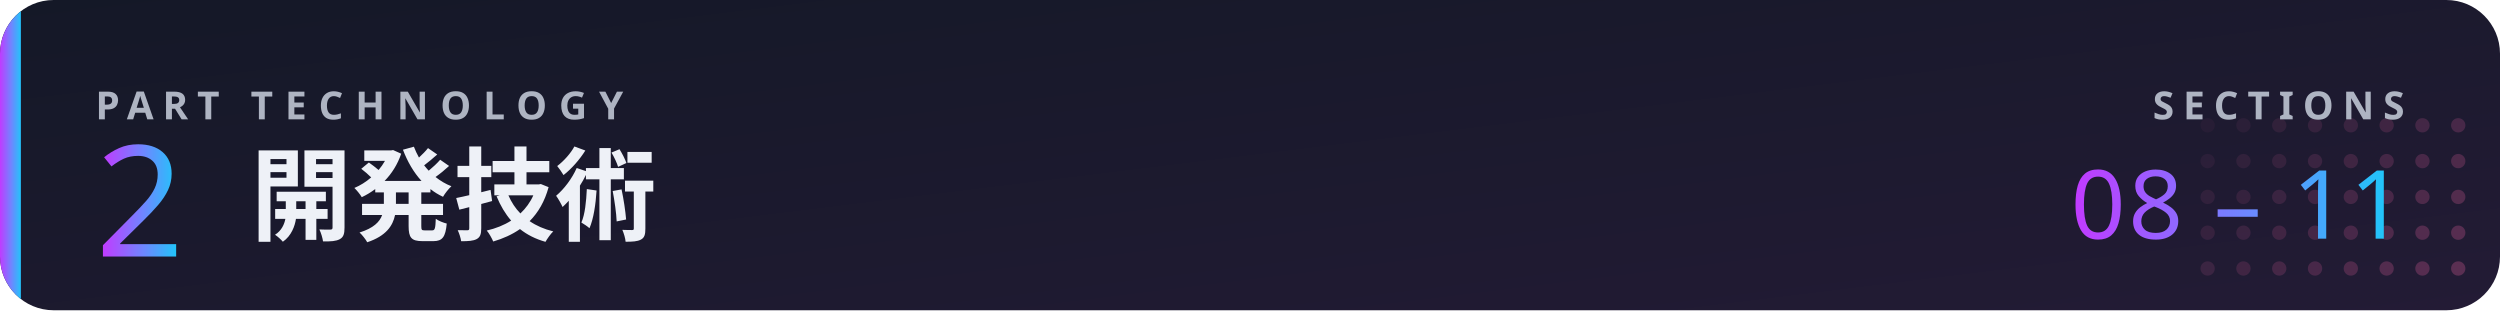
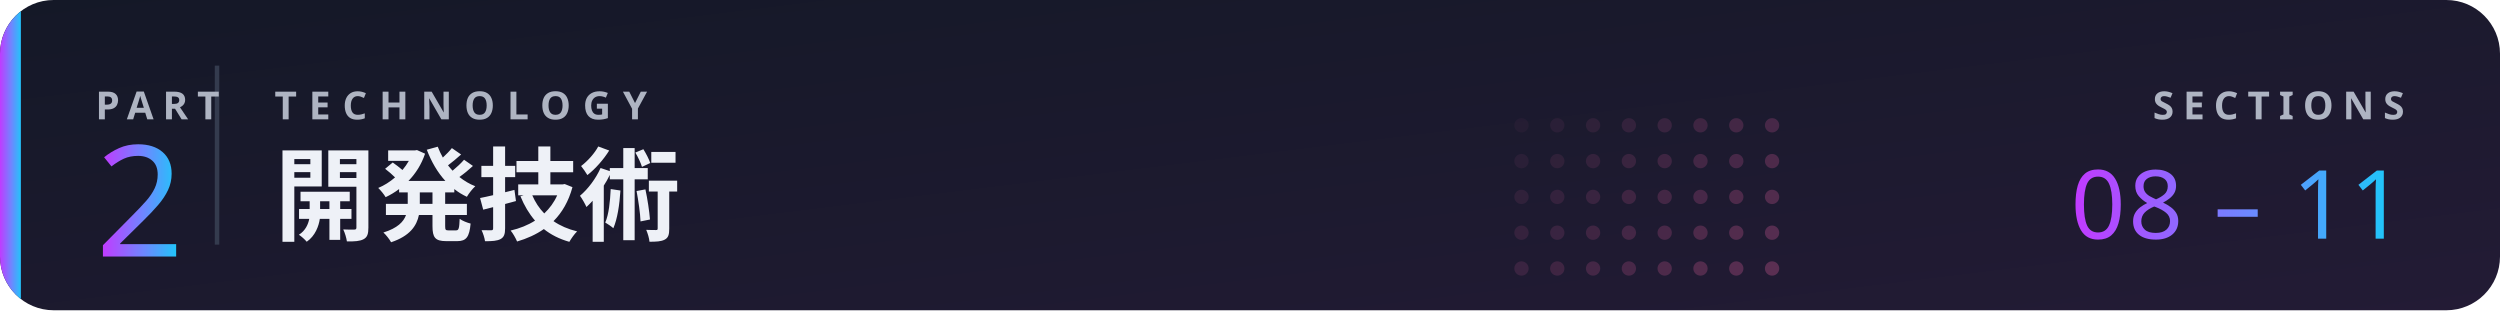
<svg xmlns="http://www.w3.org/2000/svg" viewBox="0 0 838 104" width="838" height="104" role="img">
  <defs>
    <filter id="glow" x="-30%" y="-30%" width="160%" height="160%">
      <feGaussianBlur stdDeviation="1.6" result="b" />
      <feMerge>
        <feMergeNode in="b" />
        <feMergeNode in="SourceGraphic" />
      </feMerge>
    </filter>
    <linearGradient id="brand" x1="0" y1="0" x2="1" y2="0">
      <stop offset="0" stop-color="#C03BFF" />
      <stop offset=".55" stop-color="#6F86FF" />
      <stop offset="1" stop-color="#22C4FA" />
    </linearGradient>
    <linearGradient id="bg" x1="0" y1="0" x2="1" y2="1">
      <stop offset="0" stop-color="#141827" />
      <stop offset="1" stop-color="#231B35" />
    </linearGradient>
    <style>
.jp{font-family:'Hiragino Sans','Hiragino Kaku Gothic ProN','Yu Gothic UI','Yu Gothic','Meiryo','Noto Sans JP','Noto Sans CJK JP',sans-serif}
.disp{font-family:Impact,Haettenschweiler,'Anton','Arial Narrow Bold','Arial Black',sans-serif}
.gh{font-family:-apple-system,BlinkMacSystemFont,'Segoe UI','Noto Sans',Helvetica,Arial,sans-serif}
.rnd{font-family:RcRounded,'Hiragino Maru Gothic ProN','Yu Gothic UI','Noto Sans JP',sans-serif}
.hand{font-family:RcHand,'Hiragino Maru Gothic ProN','Yu Gothic UI','Noto Sans JP',sans-serif}
.mono{font-family:ui-monospace,SFMono-Regular,'Cascadia Mono',Consolas,'Liberation Mono',monospace}

@keyframes bob{0%,100%{transform:translateY(0)}50%{transform:translateY(-5px)}}
@keyframes blink{0%,90%,100%{transform:scaleY(1)}94%{transform:scaleY(.12)}}
@keyframes flow{to{stroke-dashoffset:-28}}
@keyframes pulse{0%,100%{opacity:.55}50%{opacity:1}}
.bob{animation:bob 2.6s ease-in-out infinite}
.eyes{transform-box:fill-box;transform-origin:center;animation:blink 4.8s infinite}
.flow{stroke-dasharray:6 8;animation:flow 1.1s linear infinite}
.pulse{animation:pulse 2.4s ease-in-out infinite}
@media (prefers-reduced-motion:reduce){.bob,.eyes,.flow,.pulse{animation:none}}
</style>
  </defs>
  <rect width="838" height="104" rx="18" fill="url(#bg)" />
  <clipPath id="card">
    <rect width="838" height="104" rx="18" />
  </clipPath>
  <g clip-path="url(#card)">
-     <g transform="translate(838 104) scale(-1 -1)">
+     <g transform="translate(608 104) scale(-1 -1)">
      <circle cx="14" cy="14" r="2.4" fill="#5A2F52" opacity="1.00" />
      <circle cx="26" cy="14" r="2.4" fill="#5A2F52" opacity="0.92" />
      <circle cx="38" cy="14" r="2.4" fill="#5A2F52" opacity="0.85" />
      <circle cx="50" cy="14" r="2.4" fill="#5A2F52" opacity="0.77" />
      <circle cx="62" cy="14" r="2.4" fill="#5A2F52" opacity="0.69" />
      <circle cx="74" cy="14" r="2.4" fill="#5A2F52" opacity="0.62" />
      <circle cx="86" cy="14" r="2.4" fill="#5A2F52" opacity="0.54" />
      <circle cx="98" cy="14" r="2.4" fill="#5A2F52" opacity="0.46" />
      <circle cx="14" cy="26" r="2.4" fill="#5A2F52" opacity="0.92" />
      <circle cx="26" cy="26" r="2.4" fill="#5A2F52" opacity="0.85" />
      <circle cx="38" cy="26" r="2.4" fill="#5A2F52" opacity="0.77" />
      <circle cx="50" cy="26" r="2.4" fill="#5A2F52" opacity="0.69" />
      <circle cx="62" cy="26" r="2.4" fill="#5A2F52" opacity="0.62" />
      <circle cx="74" cy="26" r="2.4" fill="#5A2F52" opacity="0.54" />
      <circle cx="86" cy="26" r="2.4" fill="#5A2F52" opacity="0.46" />
      <circle cx="98" cy="26" r="2.4" fill="#5A2F52" opacity="0.38" />
      <circle cx="14" cy="38" r="2.4" fill="#5A2F52" opacity="0.85" />
      <circle cx="26" cy="38" r="2.4" fill="#5A2F52" opacity="0.77" />
      <circle cx="38" cy="38" r="2.4" fill="#5A2F52" opacity="0.69" />
      <circle cx="50" cy="38" r="2.4" fill="#5A2F52" opacity="0.62" />
      <circle cx="62" cy="38" r="2.4" fill="#5A2F52" opacity="0.54" />
      <circle cx="74" cy="38" r="2.4" fill="#5A2F52" opacity="0.46" />
      <circle cx="86" cy="38" r="2.4" fill="#5A2F52" opacity="0.38" />
      <circle cx="98" cy="38" r="2.4" fill="#5A2F52" opacity="0.31" />
      <circle cx="14" cy="50" r="2.4" fill="#5A2F52" opacity="0.77" />
      <circle cx="26" cy="50" r="2.4" fill="#5A2F52" opacity="0.69" />
      <circle cx="38" cy="50" r="2.4" fill="#5A2F52" opacity="0.62" />
      <circle cx="50" cy="50" r="2.4" fill="#5A2F52" opacity="0.54" />
      <circle cx="62" cy="50" r="2.4" fill="#5A2F52" opacity="0.46" />
      <circle cx="74" cy="50" r="2.4" fill="#5A2F52" opacity="0.38" />
      <circle cx="86" cy="50" r="2.4" fill="#5A2F52" opacity="0.31" />
      <circle cx="98" cy="50" r="2.4" fill="#5A2F52" opacity="0.23" />
      <circle cx="14" cy="62" r="2.4" fill="#5A2F52" opacity="0.69" />
      <circle cx="26" cy="62" r="2.4" fill="#5A2F52" opacity="0.62" />
      <circle cx="38" cy="62" r="2.4" fill="#5A2F52" opacity="0.54" />
      <circle cx="50" cy="62" r="2.4" fill="#5A2F52" opacity="0.46" />
      <circle cx="62" cy="62" r="2.4" fill="#5A2F52" opacity="0.38" />
      <circle cx="74" cy="62" r="2.4" fill="#5A2F52" opacity="0.31" />
      <circle cx="86" cy="62" r="2.4" fill="#5A2F52" opacity="0.23" />
      <circle cx="98" cy="62" r="2.4" fill="#5A2F52" opacity="0.15" />
    </g>
    <rect width="7" height="104" fill="url(#brand)" />
  </g>
+   <rect x="72" y="22" width="1.5" height="60" fill="#343B4E" />
  <text x="32" y="40" class="gh" font-size="13" font-weight="600" fill="#AEB4C2" text-anchor="start" letter-spacing="3">PART</text>
  <text x="32" y="86" class="disp" font-size="52" font-weight="400" fill="url(#brand)" text-anchor="start">2</text>
-   <text x="84" y="40" class="gh" font-size="13" font-weight="600" fill="#AEB4C2" text-anchor="start" letter-spacing="4">TECHNOLOGY</text>
-   <text x="84" y="78" class="gh" font-size="34" font-weight="700" fill="#EEF1F7" text-anchor="start">開発技術</text>
+   <text x="92" y="40" class="gh" font-size="13" font-weight="600" fill="#AEB4C2" text-anchor="start" letter-spacing="4">TECHNOLOGY</text>
+   <text x="92" y="78" class="gh" font-size="34" font-weight="700" fill="#EEF1F7" text-anchor="start">開発技術</text>
  <text x="806" y="40" class="gh" font-size="13" font-weight="600" fill="#AEB4C2" text-anchor="end" letter-spacing="3">SECTIONS</text>
  <text x="806" y="80" class="disp" font-size="32" font-weight="400" fill="url(#brand)" text-anchor="end" letter-spacing="1">08 – 11</text>
</svg>
